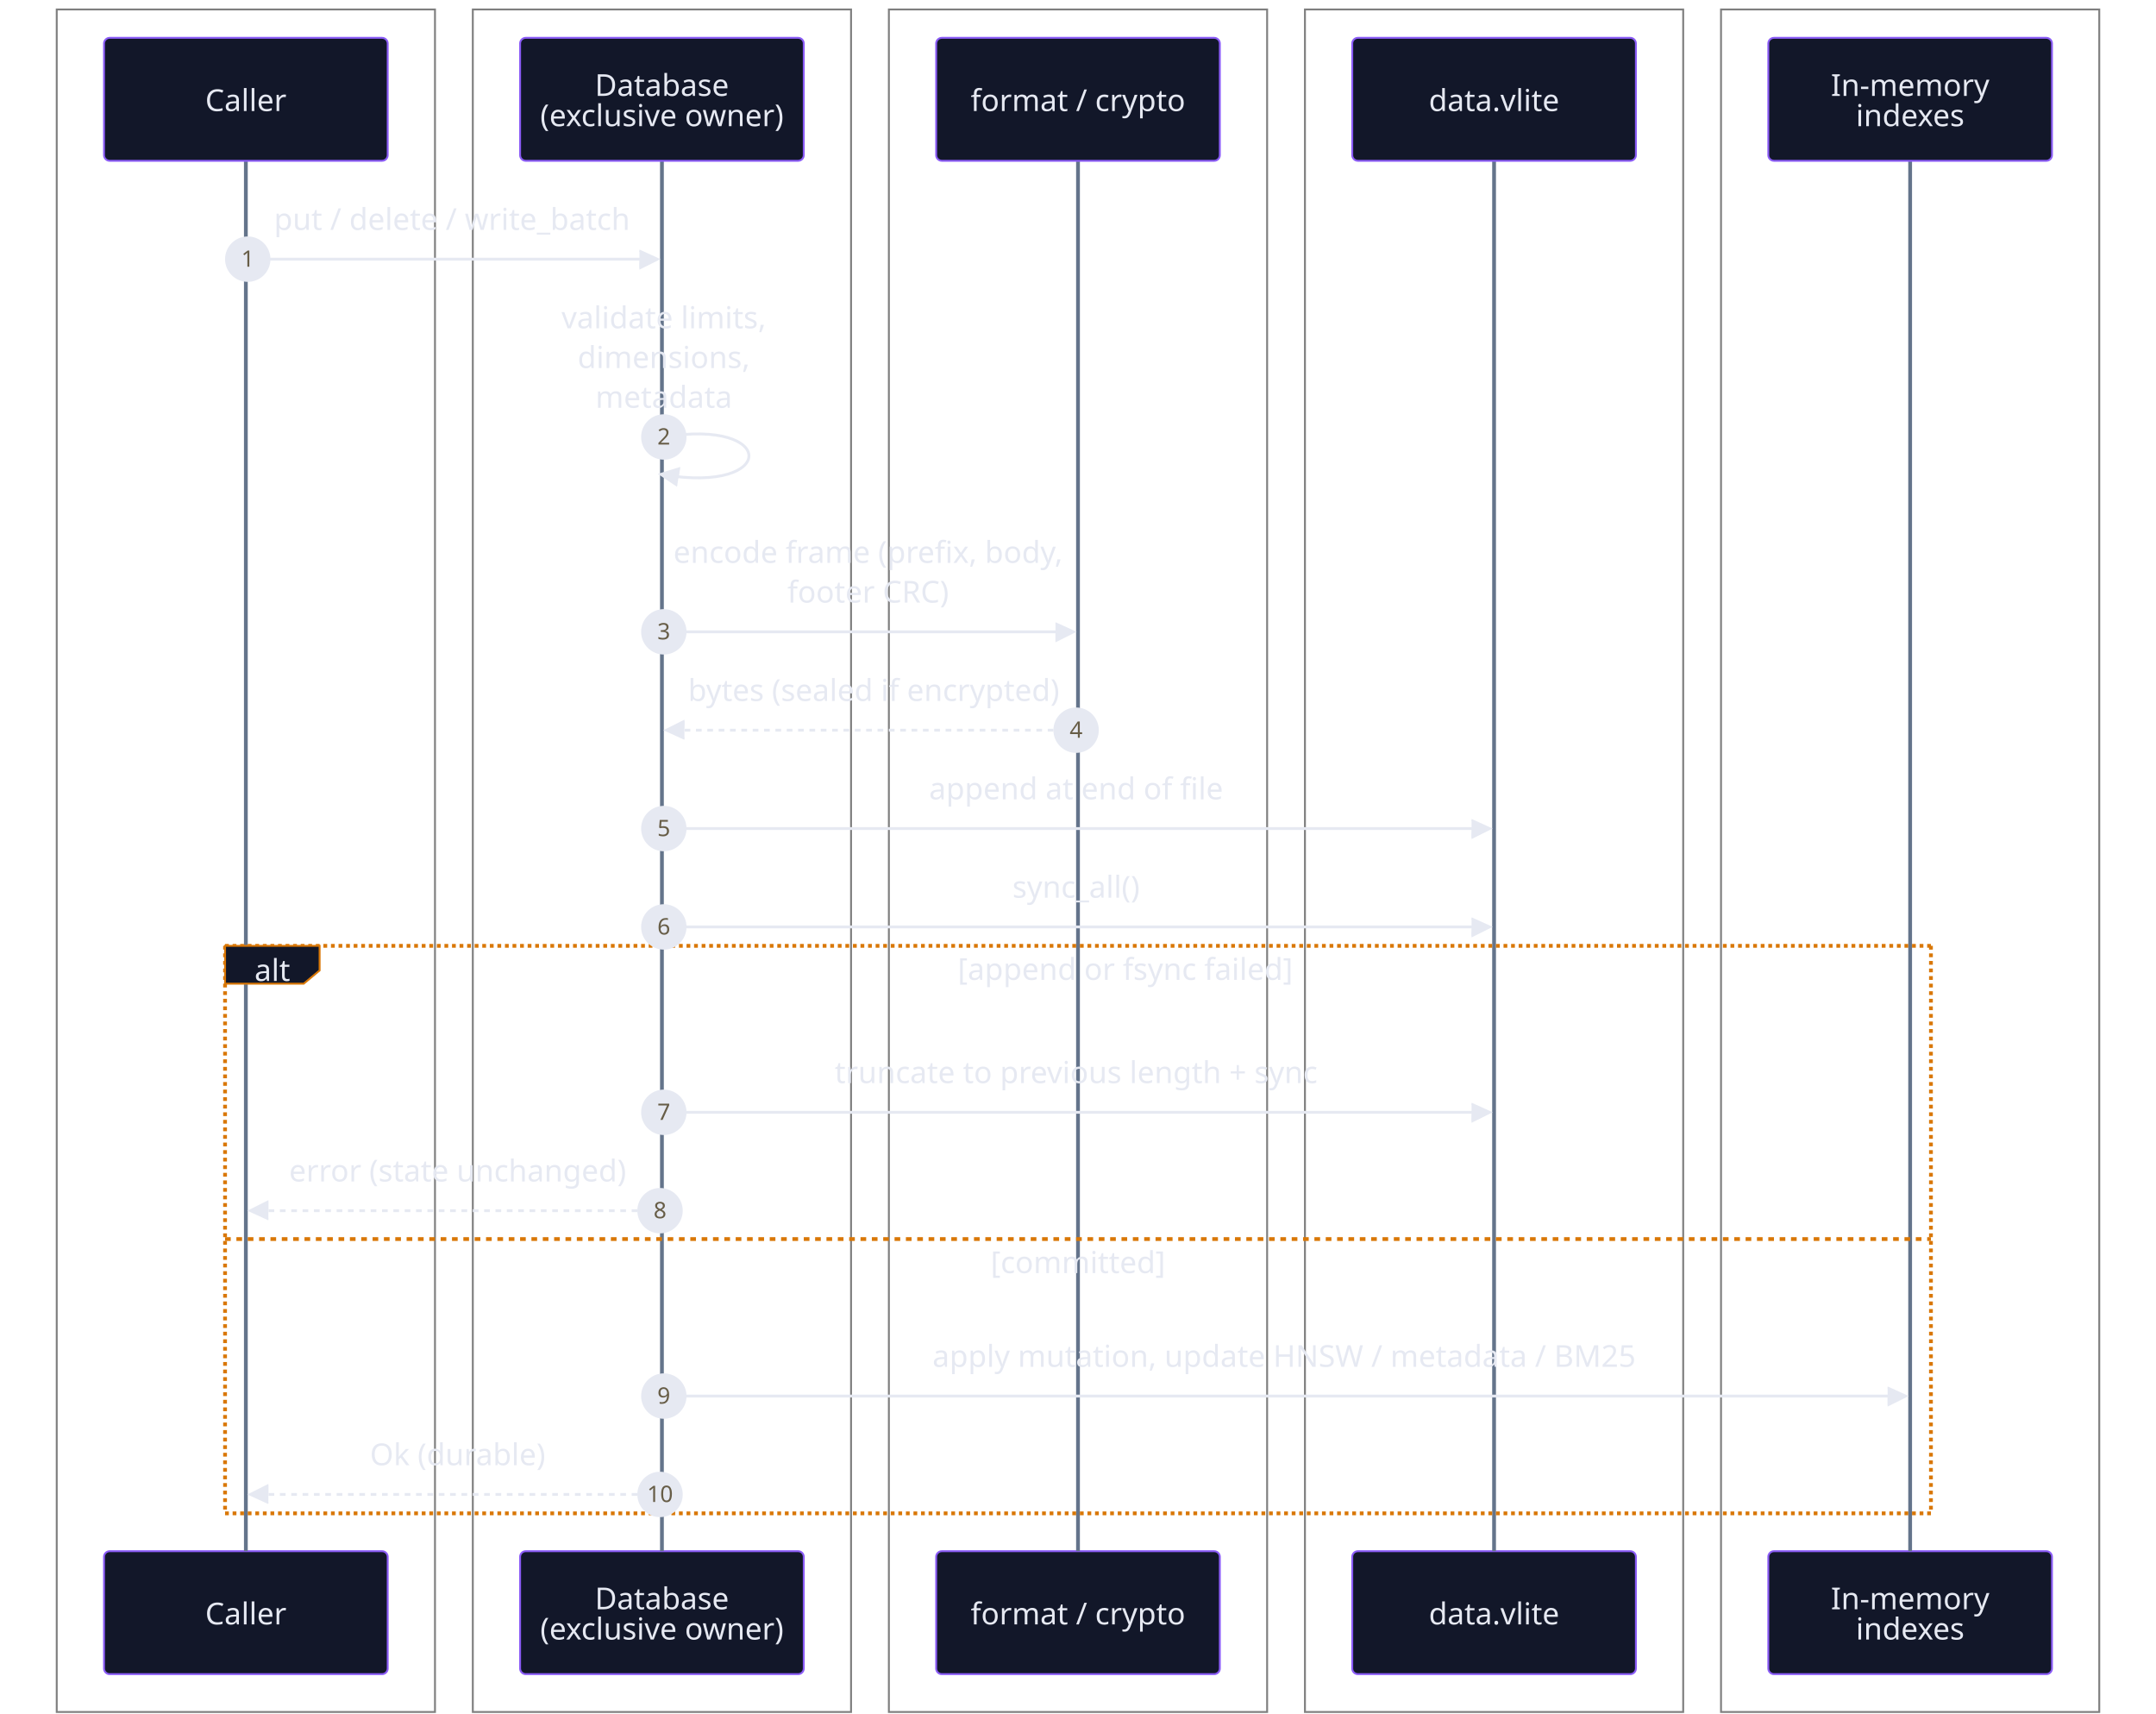
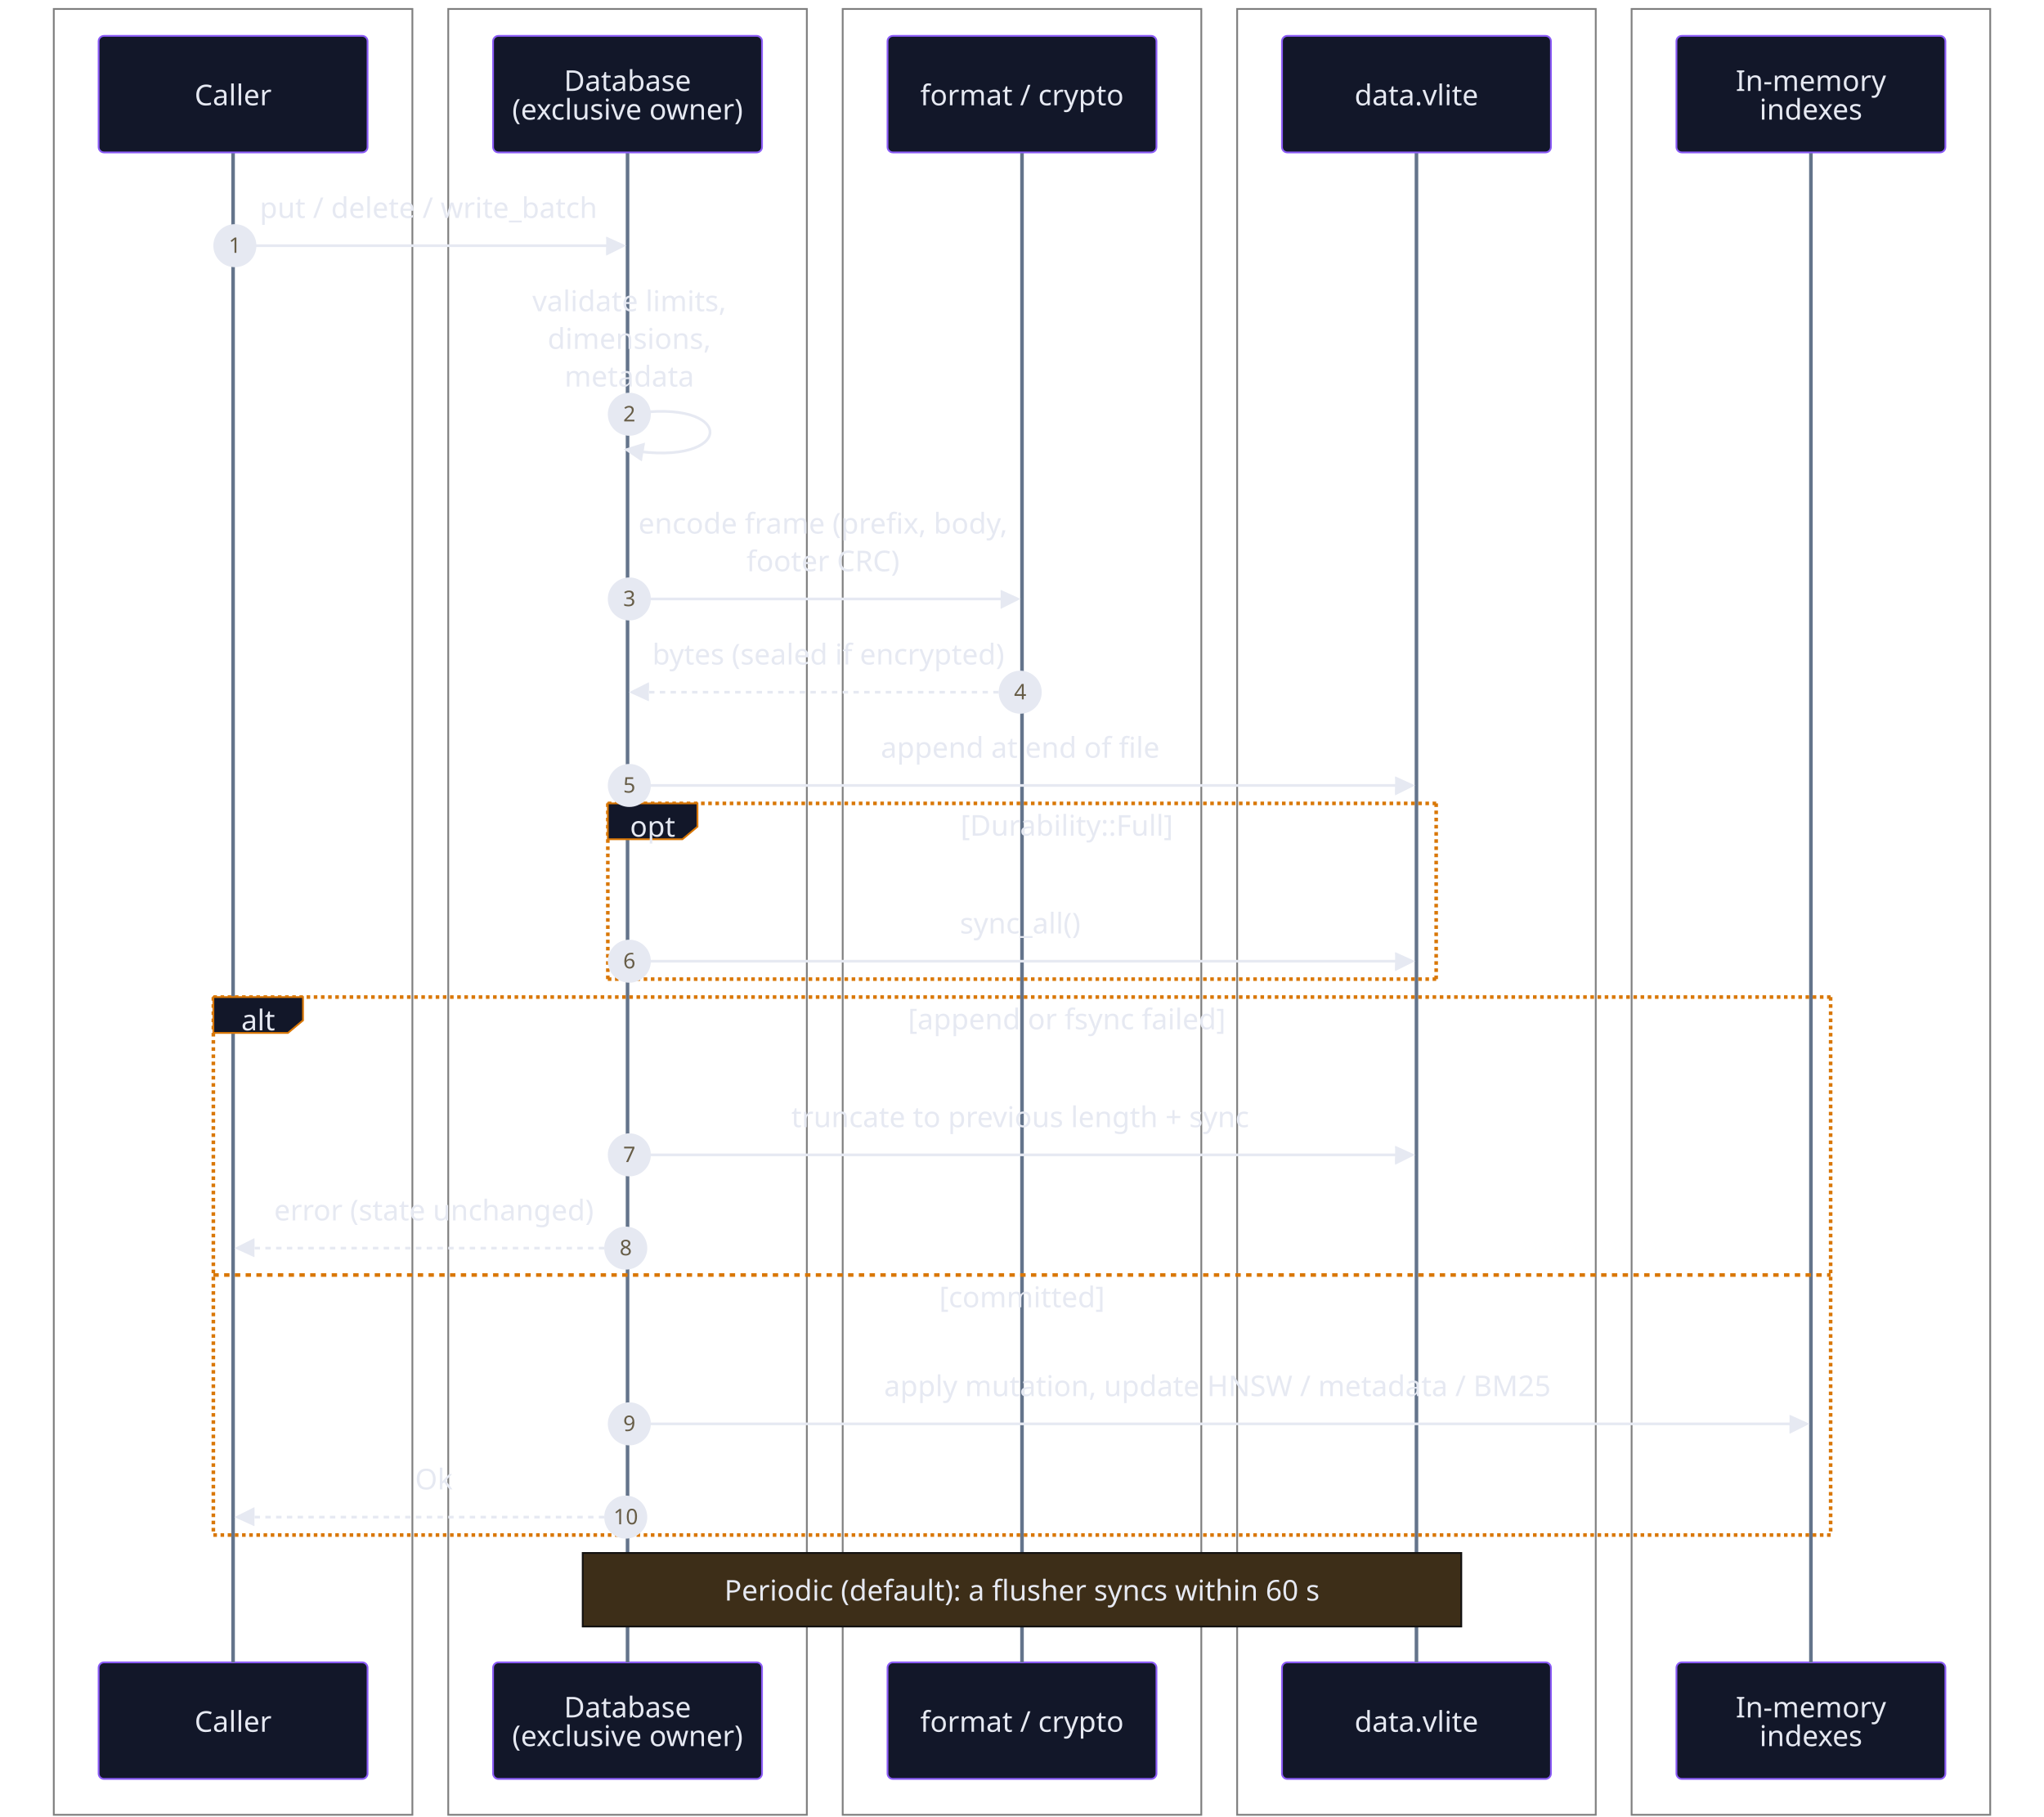
- <svg xmlns="http://www.w3.org/2000/svg" id="vlite-commit" width="100%" style="max-width: 1140px;" viewBox="-50 -10 1140 906" role="graphics-document document" aria-roledescription="sequence">
-   <g>
-     <rect x="860" y="-5" fill="transparent" stroke="rgb(0,0,0, 0.5)" width="200" height="900" class="rect" />
-   </g>
-   <g>
-     <rect x="640" y="-5" fill="transparent" stroke="rgb(0,0,0, 0.5)" width="200" height="900" class="rect" />
-   </g>
-   <g>
-     <rect x="420" y="-5" fill="transparent" stroke="rgb(0,0,0, 0.5)" width="200" height="900" class="rect" />
-   </g>
-   <g>
-     <rect x="200" y="-5" fill="transparent" stroke="rgb(0,0,0, 0.5)" width="200" height="900" class="rect" />
-   </g>
-   <g>
-     <rect x="-20" y="-5" fill="transparent" stroke="rgb(0,0,0, 0.5)" width="200" height="900" class="rect" />
-   </g>
-   <g>
-     <rect x="885" y="810" fill="#eaeaea" stroke="#666" width="150" height="65" name="Idx" rx="3" ry="3" class="actor actor-bottom" />
-     <text x="960" y="842.5" dominant-baseline="central" alignment-baseline="central" class="actor actor-box" style="text-anchor: middle; font-size: 16px; font-weight: 400; font-family: ui-sans-serif, system-ui, sans-serif;">
+ <svg xmlns="http://www.w3.org/2000/svg" id="vlite-commit" width="100%" style="max-width: 1140px;" viewBox="-50 -10 1140 1013" role="graphics-document document" aria-roledescription="sequence">
+   <g>
+     <rect x="860" y="-5" fill="transparent" stroke="rgb(0,0,0, 0.5)" width="200" height="1007" class="rect" />
+   </g>
+   <g>
+     <rect x="640" y="-5" fill="transparent" stroke="rgb(0,0,0, 0.5)" width="200" height="1007" class="rect" />
+   </g>
+   <g>
+     <rect x="420" y="-5" fill="transparent" stroke="rgb(0,0,0, 0.5)" width="200" height="1007" class="rect" />
+   </g>
+   <g>
+     <rect x="200" y="-5" fill="transparent" stroke="rgb(0,0,0, 0.5)" width="200" height="1007" class="rect" />
+   </g>
+   <g>
+     <rect x="-20" y="-5" fill="transparent" stroke="rgb(0,0,0, 0.5)" width="200" height="1007" class="rect" />
+   </g>
+   <g>
+     <rect x="885" y="917" fill="#eaeaea" stroke="#666" width="150" height="65" name="Idx" rx="3" ry="3" class="actor actor-bottom" />
+     <text x="960" y="949.5" dominant-baseline="central" alignment-baseline="central" class="actor actor-box" style="text-anchor: middle; font-size: 16px; font-weight: 400; font-family: ui-sans-serif, system-ui, sans-serif;">
      <tspan x="960" dy="-8">In-memory</tspan>
    </text>
-     <text x="960" y="842.5" dominant-baseline="central" alignment-baseline="central" class="actor actor-box" style="text-anchor: middle; font-size: 16px; font-weight: 400; font-family: ui-sans-serif, system-ui, sans-serif;">
+     <text x="960" y="949.5" dominant-baseline="central" alignment-baseline="central" class="actor actor-box" style="text-anchor: middle; font-size: 16px; font-weight: 400; font-family: ui-sans-serif, system-ui, sans-serif;">
      <tspan x="960" dy="8">indexes</tspan>
    </text>
  </g>
  <g>
-     <rect x="665" y="810" fill="#eaeaea" stroke="#666" width="150" height="65" name="F" rx="3" ry="3" class="actor actor-bottom" />
-     <text x="740" y="842.5" dominant-baseline="central" alignment-baseline="central" class="actor actor-box" style="text-anchor: middle; font-size: 16px; font-weight: 400; font-family: ui-sans-serif, system-ui, sans-serif;">
+     <rect x="665" y="917" fill="#eaeaea" stroke="#666" width="150" height="65" name="F" rx="3" ry="3" class="actor actor-bottom" />
+     <text x="740" y="949.5" dominant-baseline="central" alignment-baseline="central" class="actor actor-box" style="text-anchor: middle; font-size: 16px; font-weight: 400; font-family: ui-sans-serif, system-ui, sans-serif;">
      <tspan x="740" dy="0">data.vlite</tspan>
    </text>
  </g>
  <g>
-     <rect x="445" y="810" fill="#eaeaea" stroke="#666" width="150" height="65" name="Enc" rx="3" ry="3" class="actor actor-bottom" />
-     <text x="520" y="842.5" dominant-baseline="central" alignment-baseline="central" class="actor actor-box" style="text-anchor: middle; font-size: 16px; font-weight: 400; font-family: ui-sans-serif, system-ui, sans-serif;">
+     <rect x="445" y="917" fill="#eaeaea" stroke="#666" width="150" height="65" name="Enc" rx="3" ry="3" class="actor actor-bottom" />
+     <text x="520" y="949.5" dominant-baseline="central" alignment-baseline="central" class="actor actor-box" style="text-anchor: middle; font-size: 16px; font-weight: 400; font-family: ui-sans-serif, system-ui, sans-serif;">
      <tspan x="520" dy="0">format / crypto</tspan>
    </text>
  </g>
  <g>
-     <rect x="225" y="810" fill="#eaeaea" stroke="#666" width="150" height="65" name="DB" rx="3" ry="3" class="actor actor-bottom" />
-     <text x="300" y="842.5" dominant-baseline="central" alignment-baseline="central" class="actor actor-box" style="text-anchor: middle; font-size: 16px; font-weight: 400; font-family: ui-sans-serif, system-ui, sans-serif;">
+     <rect x="225" y="917" fill="#eaeaea" stroke="#666" width="150" height="65" name="DB" rx="3" ry="3" class="actor actor-bottom" />
+     <text x="300" y="949.5" dominant-baseline="central" alignment-baseline="central" class="actor actor-box" style="text-anchor: middle; font-size: 16px; font-weight: 400; font-family: ui-sans-serif, system-ui, sans-serif;">
      <tspan x="300" dy="-8">Database</tspan>
    </text>
-     <text x="300" y="842.5" dominant-baseline="central" alignment-baseline="central" class="actor actor-box" style="text-anchor: middle; font-size: 16px; font-weight: 400; font-family: ui-sans-serif, system-ui, sans-serif;">
+     <text x="300" y="949.5" dominant-baseline="central" alignment-baseline="central" class="actor actor-box" style="text-anchor: middle; font-size: 16px; font-weight: 400; font-family: ui-sans-serif, system-ui, sans-serif;">
      <tspan x="300" dy="8">(exclusive owner)</tspan>
    </text>
  </g>
  <g>
-     <rect x="5" y="810" fill="#eaeaea" stroke="#666" width="150" height="65" name="App" rx="3" ry="3" class="actor actor-bottom" />
-     <text x="80" y="842.5" dominant-baseline="central" alignment-baseline="central" class="actor actor-box" style="text-anchor: middle; font-size: 16px; font-weight: 400; font-family: ui-sans-serif, system-ui, sans-serif;">
+     <rect x="5" y="917" fill="#eaeaea" stroke="#666" width="150" height="65" name="App" rx="3" ry="3" class="actor actor-bottom" />
+     <text x="80" y="949.5" dominant-baseline="central" alignment-baseline="central" class="actor actor-box" style="text-anchor: middle; font-size: 16px; font-weight: 400; font-family: ui-sans-serif, system-ui, sans-serif;">
      <tspan x="80" dy="0">Caller</tspan>
    </text>
  </g>
  <g>
-     <line id="actor12" x1="960" y1="75" x2="960" y2="810" class="actor-line 200" stroke-width="0.5px" stroke="#999" name="Idx" />
+     <line id="actor12" x1="960" y1="75" x2="960" y2="917" class="actor-line 200" stroke-width="0.5px" stroke="#999" name="Idx" />
    <g id="root-12">
      <rect x="885" y="10" fill="#eaeaea" stroke="#666" width="150" height="65" name="Idx" rx="3" ry="3" class="actor actor-top" />
      <text x="960" y="42.5" dominant-baseline="central" alignment-baseline="central" class="actor actor-box" style="text-anchor: middle; font-size: 16px; font-weight: 400; font-family: ui-sans-serif, system-ui, sans-serif;">
        <tspan x="960" dy="-8">In-memory</tspan>
      </text>
      <text x="960" y="42.5" dominant-baseline="central" alignment-baseline="central" class="actor actor-box" style="text-anchor: middle; font-size: 16px; font-weight: 400; font-family: ui-sans-serif, system-ui, sans-serif;">
        <tspan x="960" dy="8">indexes</tspan>
      </text>
    </g>
  </g>
  <g>
-     <line id="actor11" x1="740" y1="75" x2="740" y2="810" class="actor-line 200" stroke-width="0.5px" stroke="#999" name="F" />
+     <line id="actor11" x1="740" y1="75" x2="740" y2="917" class="actor-line 200" stroke-width="0.5px" stroke="#999" name="F" />
    <g id="root-11">
      <rect x="665" y="10" fill="#eaeaea" stroke="#666" width="150" height="65" name="F" rx="3" ry="3" class="actor actor-top" />
      <text x="740" y="42.5" dominant-baseline="central" alignment-baseline="central" class="actor actor-box" style="text-anchor: middle; font-size: 16px; font-weight: 400; font-family: ui-sans-serif, system-ui, sans-serif;">
        <tspan x="740" dy="0">data.vlite</tspan>
      </text>
    </g>
  </g>
  <g>
-     <line id="actor10" x1="520" y1="75" x2="520" y2="810" class="actor-line 200" stroke-width="0.5px" stroke="#999" name="Enc" />
+     <line id="actor10" x1="520" y1="75" x2="520" y2="917" class="actor-line 200" stroke-width="0.5px" stroke="#999" name="Enc" />
    <g id="root-10">
      <rect x="445" y="10" fill="#eaeaea" stroke="#666" width="150" height="65" name="Enc" rx="3" ry="3" class="actor actor-top" />
      <text x="520" y="42.5" dominant-baseline="central" alignment-baseline="central" class="actor actor-box" style="text-anchor: middle; font-size: 16px; font-weight: 400; font-family: ui-sans-serif, system-ui, sans-serif;">
        <tspan x="520" dy="0">format / crypto</tspan>
      </text>
    </g>
  </g>
  <g>
-     <line id="actor9" x1="300" y1="75" x2="300" y2="810" class="actor-line 200" stroke-width="0.5px" stroke="#999" name="DB" />
+     <line id="actor9" x1="300" y1="75" x2="300" y2="917" class="actor-line 200" stroke-width="0.5px" stroke="#999" name="DB" />
    <g id="root-9">
      <rect x="225" y="10" fill="#eaeaea" stroke="#666" width="150" height="65" name="DB" rx="3" ry="3" class="actor actor-top" />
      <text x="300" y="42.5" dominant-baseline="central" alignment-baseline="central" class="actor actor-box" style="text-anchor: middle; font-size: 16px; font-weight: 400; font-family: ui-sans-serif, system-ui, sans-serif;">
        <tspan x="300" dy="-8">Database</tspan>
      </text>
      <text x="300" y="42.5" dominant-baseline="central" alignment-baseline="central" class="actor actor-box" style="text-anchor: middle; font-size: 16px; font-weight: 400; font-family: ui-sans-serif, system-ui, sans-serif;">
        <tspan x="300" dy="8">(exclusive owner)</tspan>
      </text>
    </g>
  </g>
  <g>
-     <line id="actor8" x1="80" y1="75" x2="80" y2="810" class="actor-line 200" stroke-width="0.5px" stroke="#999" name="App" />
+     <line id="actor8" x1="80" y1="75" x2="80" y2="917" class="actor-line 200" stroke-width="0.5px" stroke="#999" name="App" />
    <g id="root-8">
      <rect x="5" y="10" fill="#eaeaea" stroke="#666" width="150" height="65" name="App" rx="3" ry="3" class="actor actor-top" />
      <text x="80" y="42.5" dominant-baseline="central" alignment-baseline="central" class="actor actor-box" style="text-anchor: middle; font-size: 16px; font-weight: 400; font-family: ui-sans-serif, system-ui, sans-serif;">
        <tspan x="80" dy="0">Caller</tspan>
      </text>
    </g>
  </g>
  <style>#vlite-commit{font-family:ui-sans-serif,system-ui,sans-serif;font-size:16px;fill:#e6e9f2;}@keyframes edge-animation-frame{from{stroke-dashoffset:0;}}@keyframes dash{to{stroke-dashoffset:0;}}#vlite-commit .edge-animation-slow{stroke-dasharray:9,5!important;stroke-dashoffset:900;animation:dash 50s linear infinite;stroke-linecap:round;}#vlite-commit .edge-animation-fast{stroke-dasharray:9,5!important;stroke-dashoffset:900;animation:dash 20s linear infinite;stroke-linecap:round;}#vlite-commit .error-icon{fill:hsl(79.459, 35.922%, 25.196%);}#vlite-commit .error-text{fill:rgb(182.641, 167.67, 213.83);stroke:rgb(182.641, 167.67, 213.83);}#vlite-commit .edge-thickness-normal{stroke-width:1px;}#vlite-commit .edge-thickness-thick{stroke-width:3.5px;}#vlite-commit .edge-pattern-solid{stroke-dasharray:0;}#vlite-commit .edge-thickness-invisible{stroke-width:0;fill:none;}#vlite-commit .edge-pattern-dashed{stroke-dasharray:3;}#vlite-commit .edge-pattern-dotted{stroke-dasharray:2;}#vlite-commit .marker{fill:#98a2b8;stroke:#98a2b8;}#vlite-commit .marker.cross{stroke:#98a2b8;}#vlite-commit svg{font-family:ui-sans-serif,system-ui,sans-serif;font-size:16px;}#vlite-commit p{margin:0;}#vlite-commit .actor{stroke:#8b5cf6;fill:#121729;}#vlite-commit text.actor&gt;tspan{fill:#e6e9f2;stroke:none;}#vlite-commit .actor-line{stroke:#64748b;}#vlite-commit .innerArc{stroke-width:1.5;stroke-dasharray:none;}#vlite-commit .messageLine0{stroke-width:1.5;stroke-dasharray:none;stroke:#e6e9f2;}#vlite-commit .messageLine1{stroke-width:1.5;stroke-dasharray:2,2;stroke:#e6e9f2;}#vlite-commit #arrowhead path{fill:#e6e9f2;stroke:#e6e9f2;}#vlite-commit .sequenceNumber{fill:#675d47;}#vlite-commit #sequencenumber{fill:#e6e9f2;}#vlite-commit #crosshead path{fill:#e6e9f2;stroke:#e6e9f2;}#vlite-commit .messageText{fill:#e6e9f2;stroke:none;}#vlite-commit .labelBox{stroke:#d97706;fill:#121729;}#vlite-commit .labelText,#vlite-commit .labelText&gt;tspan{fill:#e6e9f2;stroke:none;}#vlite-commit .loopText,#vlite-commit .loopText&gt;tspan{fill:#e6e9f2;stroke:none;}#vlite-commit .loopLine{stroke-width:2px;stroke-dasharray:2,2;stroke:#d97706;fill:#d97706;}#vlite-commit .note{stroke:hsl(35.676, 3.529%, 6.667%);fill:#3d2e18;}#vlite-commit .noteText,#vlite-commit .noteText&gt;tspan{fill:#e6e9f2;stroke:none;}#vlite-commit .activation0{fill:hsl(139.459, 35.922%, 20.196%);stroke:hsl(139.459, 35.922%, 10.196%);}#vlite-commit .activation1{fill:hsl(139.459, 35.922%, 20.196%);stroke:hsl(139.459, 35.922%, 10.196%);}#vlite-commit .activation2{fill:hsl(139.459, 35.922%, 20.196%);stroke:hsl(139.459, 35.922%, 10.196%);}#vlite-commit .actorPopupMenu{position:absolute;}#vlite-commit .actorPopupMenuPanel{position:absolute;fill:#121729;box-shadow:0px 8px 16px 0px rgba(0,0,0,0.2);filter:drop-shadow(3px 5px 2px rgb(0 0 0 / 0.4));}#vlite-commit .actor-man line{stroke:#8b5cf6;fill:#121729;}#vlite-commit .actor-man circle,#vlite-commit line{stroke:#8b5cf6;fill:#121729;stroke-width:2px;}#vlite-commit .node rect,#vlite-commit .cluster rect{rx:12px;ry:12px;}#vlite-commit .nodeLabel{font-weight:500;}#vlite-commit :root{--mermaid-font-family:ui-sans-serif,system-ui,sans-serif;}</style>
  <g />
  <defs>
    <symbol id="computer" width="24" height="24">
      <path transform="scale(.5)" d="M2 2v13h20v-13h-20zm18 11h-16v-9h16v9zm-10.228 6l.466-1h3.524l.467 1h-4.457zm14.228 3h-24l2-6h2.104l-1.33 4h18.45l-1.297-4h2.073l2 6zm-5-10h-14v-7h14v7z" />
    </symbol>
  </defs>
  <defs>
    <symbol id="database" fill-rule="evenodd" clip-rule="evenodd">
      <path transform="scale(.5)" d="M12.258.001l.256.004.255.005.253.008.251.01.249.012.247.015.246.016.242.019.241.02.239.023.236.024.233.027.231.028.229.031.225.032.223.034.22.036.217.038.214.04.211.041.208.043.205.045.201.046.198.048.194.05.191.051.187.053.183.054.18.056.175.057.172.059.168.06.163.061.16.063.155.064.15.066.074.033.073.033.071.034.07.034.069.035.068.035.067.035.066.035.064.036.064.036.062.036.06.036.06.037.058.037.058.037.055.038.055.038.053.038.052.038.051.039.05.039.048.039.047.039.045.04.044.04.043.04.041.04.04.041.039.041.037.041.036.041.034.041.033.042.032.042.03.042.029.042.027.042.026.043.024.043.023.043.021.043.02.043.018.044.017.043.015.044.013.044.012.044.011.045.009.044.007.045.006.045.004.045.002.045.001.045v17l-.001.045-.002.045-.004.045-.006.045-.007.045-.009.044-.011.045-.012.044-.013.044-.015.044-.017.043-.018.044-.02.043-.021.043-.023.043-.024.043-.026.043-.027.042-.029.042-.03.042-.032.042-.033.042-.034.041-.036.041-.037.041-.039.041-.04.041-.041.04-.043.04-.044.04-.045.04-.047.039-.048.039-.05.039-.051.039-.052.038-.053.038-.055.038-.055.038-.058.037-.058.037-.06.037-.06.036-.062.036-.064.036-.064.036-.066.035-.067.035-.068.035-.069.035-.07.034-.071.034-.073.033-.074.033-.15.066-.155.064-.16.063-.163.061-.168.06-.172.059-.175.057-.18.056-.183.054-.187.053-.191.051-.194.05-.198.048-.201.046-.205.045-.208.043-.211.041-.214.04-.217.038-.22.036-.223.034-.225.032-.229.031-.231.028-.233.027-.236.024-.239.023-.241.02-.242.019-.246.016-.247.015-.249.012-.251.01-.253.008-.255.005-.256.004-.258.001-.258-.001-.256-.004-.255-.005-.253-.008-.251-.01-.249-.012-.247-.015-.245-.016-.243-.019-.241-.02-.238-.023-.236-.024-.234-.027-.231-.028-.228-.031-.226-.032-.223-.034-.22-.036-.217-.038-.214-.04-.211-.041-.208-.043-.204-.045-.201-.046-.198-.048-.195-.05-.19-.051-.187-.053-.184-.054-.179-.056-.176-.057-.172-.059-.167-.06-.164-.061-.159-.063-.155-.064-.151-.066-.074-.033-.072-.033-.072-.034-.07-.034-.069-.035-.068-.035-.067-.035-.066-.035-.064-.036-.063-.036-.062-.036-.061-.036-.06-.037-.058-.037-.057-.037-.056-.038-.055-.038-.053-.038-.052-.038-.051-.039-.049-.039-.049-.039-.046-.039-.046-.04-.044-.04-.043-.04-.041-.04-.04-.041-.039-.041-.037-.041-.036-.041-.034-.041-.033-.042-.032-.042-.03-.042-.029-.042-.027-.042-.026-.043-.024-.043-.023-.043-.021-.043-.02-.043-.018-.044-.017-.043-.015-.044-.013-.044-.012-.044-.011-.045-.009-.044-.007-.045-.006-.045-.004-.045-.002-.045-.001-.045v-17l.001-.045.002-.045.004-.045.006-.045.007-.045.009-.044.011-.045.012-.044.013-.044.015-.044.017-.043.018-.044.02-.043.021-.043.023-.043.024-.043.026-.043.027-.042.029-.042.03-.042.032-.042.033-.042.034-.041.036-.041.037-.041.039-.041.04-.041.041-.04.043-.04.044-.04.046-.04.046-.039.049-.039.049-.039.051-.039.052-.038.053-.038.055-.038.056-.038.057-.037.058-.037.06-.037.061-.036.062-.036.063-.036.064-.036.066-.035.067-.035.068-.035.069-.035.07-.034.072-.034.072-.033.074-.033.151-.066.155-.064.159-.063.164-.061.167-.06.172-.059.176-.057.179-.056.184-.054.187-.053.19-.051.195-.05.198-.048.201-.046.204-.045.208-.043.211-.041.214-.04.217-.038.22-.036.223-.034.226-.032.228-.031.231-.028.234-.027.236-.024.238-.023.241-.02.243-.019.245-.016.247-.015.249-.012.251-.01.253-.008.255-.005.256-.004.258-.001.258.001zm-9.258 20.499v.01l.001.021.003.021.004.022.005.021.006.022.007.022.009.023.01.022.011.023.012.023.013.023.015.023.016.024.017.023.018.024.019.024.021.024.022.025.023.024.024.025.052.049.056.05.061.051.066.051.07.051.075.051.079.052.084.052.088.052.092.052.097.052.102.051.105.052.11.052.114.051.119.051.123.051.127.05.131.05.135.05.139.048.144.049.147.047.152.047.155.047.16.045.163.045.167.043.171.043.176.041.178.041.183.039.187.039.19.037.194.035.197.035.202.033.204.031.209.03.212.029.216.027.219.025.222.024.226.021.23.02.233.018.236.016.24.015.243.012.246.01.249.008.253.005.256.004.259.001.26-.001.257-.004.254-.005.25-.008.247-.011.244-.012.241-.014.237-.016.233-.018.231-.021.226-.021.224-.024.22-.026.216-.027.212-.028.21-.031.205-.031.202-.034.198-.034.194-.036.191-.037.187-.039.183-.04.179-.04.175-.042.172-.043.168-.044.163-.045.16-.046.155-.046.152-.047.148-.048.143-.049.139-.049.136-.05.131-.05.126-.05.123-.051.118-.052.114-.051.11-.052.106-.052.101-.052.096-.052.092-.052.088-.053.083-.051.079-.052.074-.052.07-.051.065-.051.06-.051.056-.05.051-.05.023-.024.023-.025.021-.024.02-.024.019-.024.018-.024.017-.024.015-.023.014-.024.013-.023.012-.023.01-.023.01-.022.008-.022.006-.022.006-.022.004-.022.004-.021.001-.021.001-.021v-4.127l-.077.055-.08.053-.083.054-.085.053-.087.052-.09.052-.093.051-.095.05-.097.05-.1.049-.102.049-.105.048-.106.047-.109.047-.111.046-.114.045-.115.045-.118.044-.12.043-.122.042-.124.042-.126.041-.128.04-.13.04-.132.038-.134.038-.135.037-.138.037-.139.035-.142.035-.143.034-.144.033-.147.032-.148.031-.15.03-.151.03-.153.029-.154.027-.156.027-.158.026-.159.025-.161.024-.162.023-.163.022-.165.021-.166.02-.167.019-.169.018-.169.017-.171.016-.173.015-.173.014-.175.013-.175.012-.177.011-.178.01-.179.008-.179.008-.181.006-.182.005-.182.004-.184.003-.184.002h-.37l-.184-.002-.184-.003-.182-.004-.182-.005-.181-.006-.179-.008-.179-.008-.178-.01-.176-.011-.176-.012-.175-.013-.173-.014-.172-.015-.171-.016-.17-.017-.169-.018-.167-.019-.166-.02-.165-.021-.163-.022-.162-.023-.161-.024-.159-.025-.157-.026-.156-.027-.155-.027-.153-.029-.151-.03-.15-.03-.148-.031-.146-.032-.145-.033-.143-.034-.141-.035-.14-.035-.137-.037-.136-.037-.134-.038-.132-.038-.13-.04-.128-.04-.126-.041-.124-.042-.122-.042-.12-.044-.117-.043-.116-.045-.113-.045-.112-.046-.109-.047-.106-.047-.105-.048-.102-.049-.1-.049-.097-.05-.095-.05-.093-.052-.09-.051-.087-.052-.085-.053-.083-.054-.08-.054-.077-.054v4.127zm0-5.654v.011l.001.021.003.021.004.021.005.022.006.022.007.022.009.022.01.022.011.023.012.023.013.023.015.024.016.023.017.024.018.024.019.024.021.024.022.024.023.025.024.024.052.05.056.05.061.05.066.051.07.051.075.052.079.051.084.052.088.052.092.052.097.052.102.052.105.052.11.051.114.051.119.052.123.05.127.051.131.05.135.049.139.049.144.048.147.048.152.047.155.046.16.045.163.045.167.044.171.042.176.042.178.04.183.04.187.038.19.037.194.036.197.034.202.033.204.032.209.03.212.028.216.027.219.025.222.024.226.022.23.02.233.018.236.016.24.014.243.012.246.01.249.008.253.006.256.003.259.001.26-.001.257-.003.254-.006.25-.008.247-.01.244-.012.241-.015.237-.016.233-.018.231-.02.226-.022.224-.024.22-.025.216-.027.212-.029.21-.03.205-.032.202-.033.198-.035.194-.036.191-.037.187-.039.183-.039.179-.041.175-.042.172-.043.168-.044.163-.045.16-.045.155-.047.152-.047.148-.048.143-.048.139-.05.136-.049.131-.05.126-.051.123-.051.118-.051.114-.052.11-.052.106-.052.101-.052.096-.052.092-.052.088-.052.083-.052.079-.052.074-.051.07-.052.065-.051.06-.05.056-.051.051-.049.023-.025.023-.024.021-.025.02-.024.019-.024.018-.024.017-.024.015-.023.014-.023.013-.024.012-.022.01-.023.01-.023.008-.022.006-.022.006-.022.004-.021.004-.022.001-.021.001-.021v-4.139l-.077.054-.08.054-.083.054-.085.052-.087.053-.09.051-.093.051-.095.051-.097.05-.1.049-.102.049-.105.048-.106.047-.109.047-.111.046-.114.045-.115.044-.118.044-.12.044-.122.042-.124.042-.126.041-.128.04-.13.039-.132.039-.134.038-.135.037-.138.036-.139.036-.142.035-.143.033-.144.033-.147.033-.148.031-.15.03-.151.03-.153.028-.154.028-.156.027-.158.026-.159.025-.161.024-.162.023-.163.022-.165.021-.166.02-.167.019-.169.018-.169.017-.171.016-.173.015-.173.014-.175.013-.175.012-.177.011-.178.009-.179.009-.179.007-.181.007-.182.005-.182.004-.184.003-.184.002h-.37l-.184-.002-.184-.003-.182-.004-.182-.005-.181-.007-.179-.007-.179-.009-.178-.009-.176-.011-.176-.012-.175-.013-.173-.014-.172-.015-.171-.016-.17-.017-.169-.018-.167-.019-.166-.02-.165-.021-.163-.022-.162-.023-.161-.024-.159-.025-.157-.026-.156-.027-.155-.028-.153-.028-.151-.03-.15-.03-.148-.031-.146-.033-.145-.033-.143-.033-.141-.035-.14-.036-.137-.036-.136-.037-.134-.038-.132-.039-.13-.039-.128-.04-.126-.041-.124-.042-.122-.043-.12-.043-.117-.044-.116-.044-.113-.046-.112-.046-.109-.046-.106-.047-.105-.048-.102-.049-.1-.049-.097-.05-.095-.051-.093-.051-.09-.051-.087-.053-.085-.052-.083-.054-.08-.054-.077-.054v4.139zm0-5.666v.011l.001.02.003.022.004.021.005.022.006.021.007.022.009.023.01.022.011.023.012.023.013.023.015.023.016.024.017.024.018.023.019.024.021.025.022.024.023.024.024.025.052.05.056.05.061.05.066.051.07.051.075.052.079.051.084.052.088.052.092.052.097.052.102.052.105.051.11.052.114.051.119.051.123.051.127.05.131.05.135.05.139.049.144.048.147.048.152.047.155.046.16.045.163.045.167.043.171.043.176.042.178.04.183.04.187.038.19.037.194.036.197.034.202.033.204.032.209.03.212.028.216.027.219.025.222.024.226.021.23.02.233.018.236.017.24.014.243.012.246.01.249.008.253.006.256.003.259.001.26-.001.257-.003.254-.006.25-.008.247-.01.244-.013.241-.014.237-.016.233-.018.231-.02.226-.022.224-.024.22-.025.216-.027.212-.029.21-.03.205-.032.202-.033.198-.035.194-.036.191-.037.187-.039.183-.039.179-.041.175-.042.172-.043.168-.044.163-.045.16-.045.155-.047.152-.047.148-.048.143-.049.139-.049.136-.049.131-.051.126-.05.123-.051.118-.052.114-.051.11-.052.106-.052.101-.052.096-.052.092-.052.088-.052.083-.052.079-.052.074-.052.07-.051.065-.051.06-.051.056-.05.051-.049.023-.025.023-.025.021-.024.02-.024.019-.024.018-.024.017-.024.015-.023.014-.024.013-.023.012-.023.01-.022.01-.023.008-.022.006-.022.006-.022.004-.022.004-.021.001-.021.001-.021v-4.153l-.077.054-.08.054-.083.053-.085.053-.087.053-.09.051-.093.051-.095.051-.097.05-.1.049-.102.048-.105.048-.106.048-.109.046-.111.046-.114.046-.115.044-.118.044-.12.043-.122.043-.124.042-.126.041-.128.04-.13.039-.132.039-.134.038-.135.037-.138.036-.139.036-.142.034-.143.034-.144.033-.147.032-.148.032-.15.03-.151.03-.153.028-.154.028-.156.027-.158.026-.159.024-.161.024-.162.023-.163.023-.165.021-.166.02-.167.019-.169.018-.169.017-.171.016-.173.015-.173.014-.175.013-.175.012-.177.01-.178.01-.179.009-.179.007-.181.006-.182.006-.182.004-.184.003-.184.001-.185.001-.185-.001-.184-.001-.184-.003-.182-.004-.182-.006-.181-.006-.179-.007-.179-.009-.178-.01-.176-.01-.176-.012-.175-.013-.173-.014-.172-.015-.171-.016-.17-.017-.169-.018-.167-.019-.166-.02-.165-.021-.163-.023-.162-.023-.161-.024-.159-.024-.157-.026-.156-.027-.155-.028-.153-.028-.151-.03-.15-.03-.148-.032-.146-.032-.145-.033-.143-.034-.141-.034-.14-.036-.137-.036-.136-.037-.134-.038-.132-.039-.13-.039-.128-.041-.126-.041-.124-.041-.122-.043-.12-.043-.117-.044-.116-.044-.113-.046-.112-.046-.109-.046-.106-.048-.105-.048-.102-.048-.1-.05-.097-.049-.095-.051-.093-.051-.09-.052-.087-.052-.085-.053-.083-.053-.08-.054-.077-.054v4.153zm8.74-8.179l-.257.004-.254.005-.25.008-.247.011-.244.012-.241.014-.237.016-.233.018-.231.021-.226.022-.224.023-.22.026-.216.027-.212.028-.21.031-.205.032-.202.033-.198.034-.194.036-.191.038-.187.038-.183.04-.179.041-.175.042-.172.043-.168.043-.163.045-.16.046-.155.046-.152.048-.148.048-.143.048-.139.049-.136.05-.131.05-.126.051-.123.051-.118.051-.114.052-.11.052-.106.052-.101.052-.096.052-.092.052-.088.052-.083.052-.079.052-.074.051-.07.052-.065.051-.06.05-.056.05-.051.05-.023.025-.023.024-.021.024-.02.025-.019.024-.018.024-.017.023-.015.024-.014.023-.013.023-.012.023-.01.023-.01.022-.008.022-.006.023-.006.021-.004.022-.004.021-.001.021-.001.021.001.021.001.021.004.021.004.022.006.021.006.023.008.022.01.022.01.023.012.023.013.023.014.023.015.024.017.023.018.024.019.024.02.025.021.024.023.024.023.025.051.05.056.05.06.05.065.051.07.052.074.051.079.052.083.052.088.052.092.052.096.052.101.052.106.052.11.052.114.052.118.051.123.051.126.051.131.05.136.05.139.049.143.048.148.048.152.048.155.046.16.046.163.045.168.043.172.043.175.042.179.041.183.04.187.038.191.038.194.036.198.034.202.033.205.032.21.031.212.028.216.027.22.026.224.023.226.022.231.021.233.018.237.016.241.014.244.012.247.011.25.008.254.005.257.004.26.001.26-.001.257-.004.254-.005.25-.008.247-.011.244-.012.241-.014.237-.016.233-.018.231-.021.226-.022.224-.023.22-.026.216-.027.212-.028.21-.031.205-.032.202-.033.198-.034.194-.036.191-.038.187-.038.183-.04.179-.041.175-.042.172-.043.168-.043.163-.045.16-.046.155-.046.152-.048.148-.048.143-.048.139-.049.136-.05.131-.05.126-.051.123-.051.118-.051.114-.052.11-.052.106-.052.101-.052.096-.052.092-.052.088-.052.083-.052.079-.052.074-.051.07-.052.065-.051.06-.05.056-.05.051-.05.023-.025.023-.024.021-.024.02-.025.019-.024.018-.024.017-.023.015-.024.014-.023.013-.023.012-.023.01-.023.01-.022.008-.022.006-.023.006-.021.004-.022.004-.021.001-.021.001-.021-.001-.021-.001-.021-.004-.021-.004-.022-.006-.021-.006-.023-.008-.022-.01-.022-.01-.023-.012-.023-.013-.023-.014-.023-.015-.024-.017-.023-.018-.024-.019-.024-.02-.025-.021-.024-.023-.024-.023-.025-.051-.05-.056-.05-.06-.05-.065-.051-.07-.052-.074-.051-.079-.052-.083-.052-.088-.052-.092-.052-.096-.052-.101-.052-.106-.052-.11-.052-.114-.052-.118-.051-.123-.051-.126-.051-.131-.05-.136-.05-.139-.049-.143-.048-.148-.048-.152-.048-.155-.046-.16-.046-.163-.045-.168-.043-.172-.043-.175-.042-.179-.041-.183-.04-.187-.038-.191-.038-.194-.036-.198-.034-.202-.033-.205-.032-.21-.031-.212-.028-.216-.027-.22-.026-.224-.023-.226-.022-.231-.021-.233-.018-.237-.016-.241-.014-.244-.012-.247-.011-.25-.008-.254-.005-.257-.004-.26-.001-.26.001z" />
    </symbol>
  </defs>
  <defs>
    <symbol id="clock" width="24" height="24">
      <path transform="scale(.5)" d="M12 2c5.514 0 10 4.486 10 10s-4.486 10-10 10-10-4.486-10-10 4.486-10 10-10zm0-2c-6.627 0-12 5.373-12 12s5.373 12 12 12 12-5.373 12-12-5.373-12-12-12zm5.848 12.459c.202.038.202.333.001.372-1.907.361-6.045 1.111-6.547 1.111-.719 0-1.301-.582-1.301-1.301 0-.512.77-5.447 1.125-7.445.034-.192.312-.181.343.014l.985 6.238 5.394 1.011z" />
    </symbol>
  </defs>
  <defs>
    <marker id="arrowhead" refX="7.9" refY="5" markerUnits="userSpaceOnUse" markerWidth="12" markerHeight="12" orient="auto-start-reverse">
      <path d="M -1 0 L 10 5 L 0 10 z" />
    </marker>
  </defs>
  <defs>
    <marker id="crosshead" markerWidth="15" markerHeight="8" orient="auto" refX="4" refY="4.5">
      <path fill="none" stroke="#000000" stroke-width="1pt" d="M 1,2 L 6,7 M 6,2 L 1,7" style="stroke-dasharray: 0, 0;" />
    </marker>
  </defs>
  <defs>
    <marker id="filled-head" refX="15.5" refY="7" markerWidth="20" markerHeight="28" orient="auto">
      <path d="M 18,7 L9,13 L14,7 L9,1 Z" />
    </marker>
  </defs>
  <defs>
    <marker id="sequencenumber" refX="15" refY="15" markerWidth="60" markerHeight="40" orient="auto">
      <circle cx="15" cy="15" r="6" />
    </marker>
  </defs>
  <g>
-     <line x1="69" y1="490" x2="971" y2="490" class="loopLine" />
-     <line x1="971" y1="490" x2="971" y2="790" class="loopLine" />
-     <line x1="69" y1="790" x2="971" y2="790" class="loopLine" />
-     <line x1="69" y1="490" x2="69" y2="790" class="loopLine" />
-     <line x1="69" y1="645" x2="971" y2="645" class="loopLine" style="stroke-dasharray: 3, 3;" />
-     <polygon points="69,490 119,490 119,503 110.6,510 69,510" class="labelBox" />
-     <text x="94" y="503" text-anchor="middle" dominant-baseline="middle" alignment-baseline="middle" class="labelText" style="font-family: ui-sans-serif, system-ui, sans-serif; font-size: 16px; font-weight: 400;">alt</text>
-     <text x="545" y="508" text-anchor="middle" class="loopText" style="font-family: ui-sans-serif, system-ui, sans-serif; font-size: 16px; font-weight: 400;">
+     <line x1="289" y1="438" x2="751" y2="438" class="loopLine" />
+     <line x1="751" y1="438" x2="751" y2="536" class="loopLine" />
+     <line x1="289" y1="536" x2="751" y2="536" class="loopLine" />
+     <line x1="289" y1="438" x2="289" y2="536" class="loopLine" />
+     <polygon points="289,438 339,438 339,451 330.6,458 289,458" class="labelBox" />
+     <text x="314" y="451" text-anchor="middle" dominant-baseline="middle" alignment-baseline="middle" class="labelText" style="font-family: ui-sans-serif, system-ui, sans-serif; font-size: 16px; font-weight: 400;">opt</text>
+     <text x="545" y="456" text-anchor="middle" class="loopText" style="font-family: ui-sans-serif, system-ui, sans-serif; font-size: 16px; font-weight: 400;">
+       <tspan x="545">[Durability::Full]</tspan>
+     </text>
+   </g>
+   <g>
+     <line x1="69" y1="546" x2="971" y2="546" class="loopLine" />
+     <line x1="971" y1="546" x2="971" y2="846" class="loopLine" />
+     <line x1="69" y1="846" x2="971" y2="846" class="loopLine" />
+     <line x1="69" y1="546" x2="69" y2="846" class="loopLine" />
+     <line x1="69" y1="701" x2="971" y2="701" class="loopLine" style="stroke-dasharray: 3, 3;" />
+     <polygon points="69,546 119,546 119,559 110.6,566 69,566" class="labelBox" />
+     <text x="94" y="559" text-anchor="middle" dominant-baseline="middle" alignment-baseline="middle" class="labelText" style="font-family: ui-sans-serif, system-ui, sans-serif; font-size: 16px; font-weight: 400;">alt</text>
+     <text x="545" y="564" text-anchor="middle" class="loopText" style="font-family: ui-sans-serif, system-ui, sans-serif; font-size: 16px; font-weight: 400;">
      <tspan x="545">[append or fsync failed]</tspan>
    </text>
-     <text x="520" y="663" text-anchor="middle" class="loopText" style="font-family: ui-sans-serif, system-ui, sans-serif; font-size: 16px; font-weight: 400;">[committed]</text>
+     <text x="520" y="719" text-anchor="middle" class="loopText" style="font-family: ui-sans-serif, system-ui, sans-serif; font-size: 16px; font-weight: 400;">[committed]</text>
+   </g>
+   <g>
+     <rect x="275" y="856" fill="#EDF2AE" stroke="#666" width="490" height="41" class="note" />
+     <text x="520" y="861" text-anchor="middle" dominant-baseline="middle" alignment-baseline="middle" class="noteText" dy="1em" style="font-family: ui-sans-serif, system-ui, sans-serif; font-size: 16px; font-weight: 400;">
+       <tspan x="520">Periodic (default): a flusher syncs within 60 s</tspan>
+     </text>
  </g>
  <text x="189" y="90" text-anchor="middle" dominant-baseline="middle" alignment-baseline="middle" class="messageText" dy="1em" style="font-family: ui-sans-serif, system-ui, sans-serif; font-size: 16px; font-weight: 400;">put / delete / write_batch</text>
  <line x1="81" y1="127" x2="296" y2="127" class="messageLine0" stroke-width="2" stroke="none" marker-end="url(#arrowhead)" style="fill: none;" />
  <line x1="81" y1="127" x2="81" y2="127" stroke-width="0" marker-start="url(#sequencenumber)" />
  <text x="81" y="131" font-family="sans-serif" font-size="12px" text-anchor="middle" class="sequenceNumber">1</text>
  <text x="301" y="142" text-anchor="middle" dominant-baseline="middle" alignment-baseline="middle" class="messageText" dy="1em" style="font-family: ui-sans-serif, system-ui, sans-serif; font-size: 16px; font-weight: 400;">validate limits,</text>
  <text x="301" y="163" text-anchor="middle" dominant-baseline="middle" alignment-baseline="middle" class="messageText" dy="1em" style="font-family: ui-sans-serif, system-ui, sans-serif; font-size: 16px; font-weight: 400;">dimensions,</text>
  <text x="301" y="184" text-anchor="middle" dominant-baseline="middle" alignment-baseline="middle" class="messageText" dy="1em" style="font-family: ui-sans-serif, system-ui, sans-serif; font-size: 16px; font-weight: 400;">metadata</text>
  <path d="M 301,221 C 361,211 361,251 301,241" class="messageLine0" stroke-width="2" stroke="none" marker-end="url(#arrowhead)" style="fill: none;" />
  <line x1="301" y1="221" x2="301" y2="221" stroke-width="0" marker-start="url(#sequencenumber)" />
  <text x="301" y="225" font-family="sans-serif" font-size="12px" text-anchor="middle" class="sequenceNumber">2</text>
  <text x="409" y="266" text-anchor="middle" dominant-baseline="middle" alignment-baseline="middle" class="messageText" dy="1em" style="font-family: ui-sans-serif, system-ui, sans-serif; font-size: 16px; font-weight: 400;">encode frame (prefix, body,</text>
  <text x="409" y="287" text-anchor="middle" dominant-baseline="middle" alignment-baseline="middle" class="messageText" dy="1em" style="font-family: ui-sans-serif, system-ui, sans-serif; font-size: 16px; font-weight: 400;">footer CRC)</text>
  <line x1="301" y1="324" x2="516" y2="324" class="messageLine0" stroke-width="2" stroke="none" marker-end="url(#arrowhead)" style="fill: none;" />
  <line x1="301" y1="324" x2="301" y2="324" stroke-width="0" marker-start="url(#sequencenumber)" />
  <text x="301" y="328" font-family="sans-serif" font-size="12px" text-anchor="middle" class="sequenceNumber">3</text>
  <text x="412" y="339" text-anchor="middle" dominant-baseline="middle" alignment-baseline="middle" class="messageText" dy="1em" style="font-family: ui-sans-serif, system-ui, sans-serif; font-size: 16px; font-weight: 400;">bytes (sealed if encrypted)</text>
  <line x1="519" y1="376" x2="304" y2="376" class="messageLine1" stroke-width="2" stroke="none" marker-end="url(#arrowhead)" style="stroke-dasharray: 3, 3; fill: none;" />
  <line x1="519" y1="376" x2="519" y2="376" stroke-width="0" marker-start="url(#sequencenumber)" />
  <text x="519" y="380" font-family="sans-serif" font-size="12px" text-anchor="middle" class="sequenceNumber">4</text>
  <text x="519" y="391" text-anchor="middle" dominant-baseline="middle" alignment-baseline="middle" class="messageText" dy="1em" style="font-family: ui-sans-serif, system-ui, sans-serif; font-size: 16px; font-weight: 400;">append at end of file</text>
  <line x1="301" y1="428" x2="736" y2="428" class="messageLine0" stroke-width="2" stroke="none" marker-end="url(#arrowhead)" style="fill: none;" />
  <line x1="301" y1="428" x2="301" y2="428" stroke-width="0" marker-start="url(#sequencenumber)" />
  <text x="301" y="432" font-family="sans-serif" font-size="12px" text-anchor="middle" class="sequenceNumber">5</text>
-   <text x="519" y="443" text-anchor="middle" dominant-baseline="middle" alignment-baseline="middle" class="messageText" dy="1em" style="font-family: ui-sans-serif, system-ui, sans-serif; font-size: 16px; font-weight: 400;">sync_all()</text>
-   <line x1="301" y1="480" x2="736" y2="480" class="messageLine0" stroke-width="2" stroke="none" marker-end="url(#arrowhead)" style="fill: none;" />
-   <line x1="301" y1="480" x2="301" y2="480" stroke-width="0" marker-start="url(#sequencenumber)" />
-   <text x="301" y="484" font-family="sans-serif" font-size="12px" text-anchor="middle" class="sequenceNumber">6</text>
-   <text x="519" y="541" text-anchor="middle" dominant-baseline="middle" alignment-baseline="middle" class="messageText" dy="1em" style="font-family: ui-sans-serif, system-ui, sans-serif; font-size: 16px; font-weight: 400;">truncate to previous length + sync</text>
-   <line x1="301" y1="578" x2="736" y2="578" class="messageLine0" stroke-width="2" stroke="none" marker-end="url(#arrowhead)" style="fill: none;" />
-   <line x1="301" y1="578" x2="301" y2="578" stroke-width="0" marker-start="url(#sequencenumber)" />
-   <text x="301" y="582" font-family="sans-serif" font-size="12px" text-anchor="middle" class="sequenceNumber">7</text>
-   <text x="192" y="593" text-anchor="middle" dominant-baseline="middle" alignment-baseline="middle" class="messageText" dy="1em" style="font-family: ui-sans-serif, system-ui, sans-serif; font-size: 16px; font-weight: 400;">error (state unchanged)</text>
-   <line x1="299" y1="630" x2="84" y2="630" class="messageLine1" stroke-width="2" stroke="none" marker-end="url(#arrowhead)" style="stroke-dasharray: 3, 3; fill: none;" />
-   <line x1="299" y1="630" x2="299" y2="630" stroke-width="0" marker-start="url(#sequencenumber)" />
-   <text x="299" y="634" font-family="sans-serif" font-size="12px" text-anchor="middle" class="sequenceNumber">8</text>
-   <text x="629" y="691" text-anchor="middle" dominant-baseline="middle" alignment-baseline="middle" class="messageText" dy="1em" style="font-family: ui-sans-serif, system-ui, sans-serif; font-size: 16px; font-weight: 400;">apply mutation, update HNSW / metadata / BM25</text>
-   <line x1="301" y1="728" x2="956" y2="728" class="messageLine0" stroke-width="2" stroke="none" marker-end="url(#arrowhead)" style="fill: none;" />
-   <line x1="301" y1="728" x2="301" y2="728" stroke-width="0" marker-start="url(#sequencenumber)" />
-   <text x="301" y="732" font-family="sans-serif" font-size="12px" text-anchor="middle" class="sequenceNumber">9</text>
-   <text x="192" y="743" text-anchor="middle" dominant-baseline="middle" alignment-baseline="middle" class="messageText" dy="1em" style="font-family: ui-sans-serif, system-ui, sans-serif; font-size: 16px; font-weight: 400;">Ok (durable)</text>
-   <line x1="299" y1="780" x2="84" y2="780" class="messageLine1" stroke-width="2" stroke="none" marker-end="url(#arrowhead)" style="stroke-dasharray: 3, 3; fill: none;" />
-   <line x1="299" y1="780" x2="299" y2="780" stroke-width="0" marker-start="url(#sequencenumber)" />
-   <text x="299" y="784" font-family="sans-serif" font-size="12px" text-anchor="middle" class="sequenceNumber">10</text>
+   <text x="519" y="489" text-anchor="middle" dominant-baseline="middle" alignment-baseline="middle" class="messageText" dy="1em" style="font-family: ui-sans-serif, system-ui, sans-serif; font-size: 16px; font-weight: 400;">sync_all()</text>
+   <line x1="301" y1="526" x2="736" y2="526" class="messageLine0" stroke-width="2" stroke="none" marker-end="url(#arrowhead)" style="fill: none;" />
+   <line x1="301" y1="526" x2="301" y2="526" stroke-width="0" marker-start="url(#sequencenumber)" />
+   <text x="301" y="530" font-family="sans-serif" font-size="12px" text-anchor="middle" class="sequenceNumber">6</text>
+   <text x="519" y="597" text-anchor="middle" dominant-baseline="middle" alignment-baseline="middle" class="messageText" dy="1em" style="font-family: ui-sans-serif, system-ui, sans-serif; font-size: 16px; font-weight: 400;">truncate to previous length + sync</text>
+   <line x1="301" y1="634" x2="736" y2="634" class="messageLine0" stroke-width="2" stroke="none" marker-end="url(#arrowhead)" style="fill: none;" />
+   <line x1="301" y1="634" x2="301" y2="634" stroke-width="0" marker-start="url(#sequencenumber)" />
+   <text x="301" y="638" font-family="sans-serif" font-size="12px" text-anchor="middle" class="sequenceNumber">7</text>
+   <text x="192" y="649" text-anchor="middle" dominant-baseline="middle" alignment-baseline="middle" class="messageText" dy="1em" style="font-family: ui-sans-serif, system-ui, sans-serif; font-size: 16px; font-weight: 400;">error (state unchanged)</text>
+   <line x1="299" y1="686" x2="84" y2="686" class="messageLine1" stroke-width="2" stroke="none" marker-end="url(#arrowhead)" style="stroke-dasharray: 3, 3; fill: none;" />
+   <line x1="299" y1="686" x2="299" y2="686" stroke-width="0" marker-start="url(#sequencenumber)" />
+   <text x="299" y="690" font-family="sans-serif" font-size="12px" text-anchor="middle" class="sequenceNumber">8</text>
+   <text x="629" y="747" text-anchor="middle" dominant-baseline="middle" alignment-baseline="middle" class="messageText" dy="1em" style="font-family: ui-sans-serif, system-ui, sans-serif; font-size: 16px; font-weight: 400;">apply mutation, update HNSW / metadata / BM25</text>
+   <line x1="301" y1="784" x2="956" y2="784" class="messageLine0" stroke-width="2" stroke="none" marker-end="url(#arrowhead)" style="fill: none;" />
+   <line x1="301" y1="784" x2="301" y2="784" stroke-width="0" marker-start="url(#sequencenumber)" />
+   <text x="301" y="788" font-family="sans-serif" font-size="12px" text-anchor="middle" class="sequenceNumber">9</text>
+   <text x="192" y="799" text-anchor="middle" dominant-baseline="middle" alignment-baseline="middle" class="messageText" dy="1em" style="font-family: ui-sans-serif, system-ui, sans-serif; font-size: 16px; font-weight: 400;">Ok</text>
+   <line x1="299" y1="836" x2="84" y2="836" class="messageLine1" stroke-width="2" stroke="none" marker-end="url(#arrowhead)" style="stroke-dasharray: 3, 3; fill: none;" />
+   <line x1="299" y1="836" x2="299" y2="836" stroke-width="0" marker-start="url(#sequencenumber)" />
+   <text x="299" y="840" font-family="sans-serif" font-size="12px" text-anchor="middle" class="sequenceNumber">10</text>
</svg>
